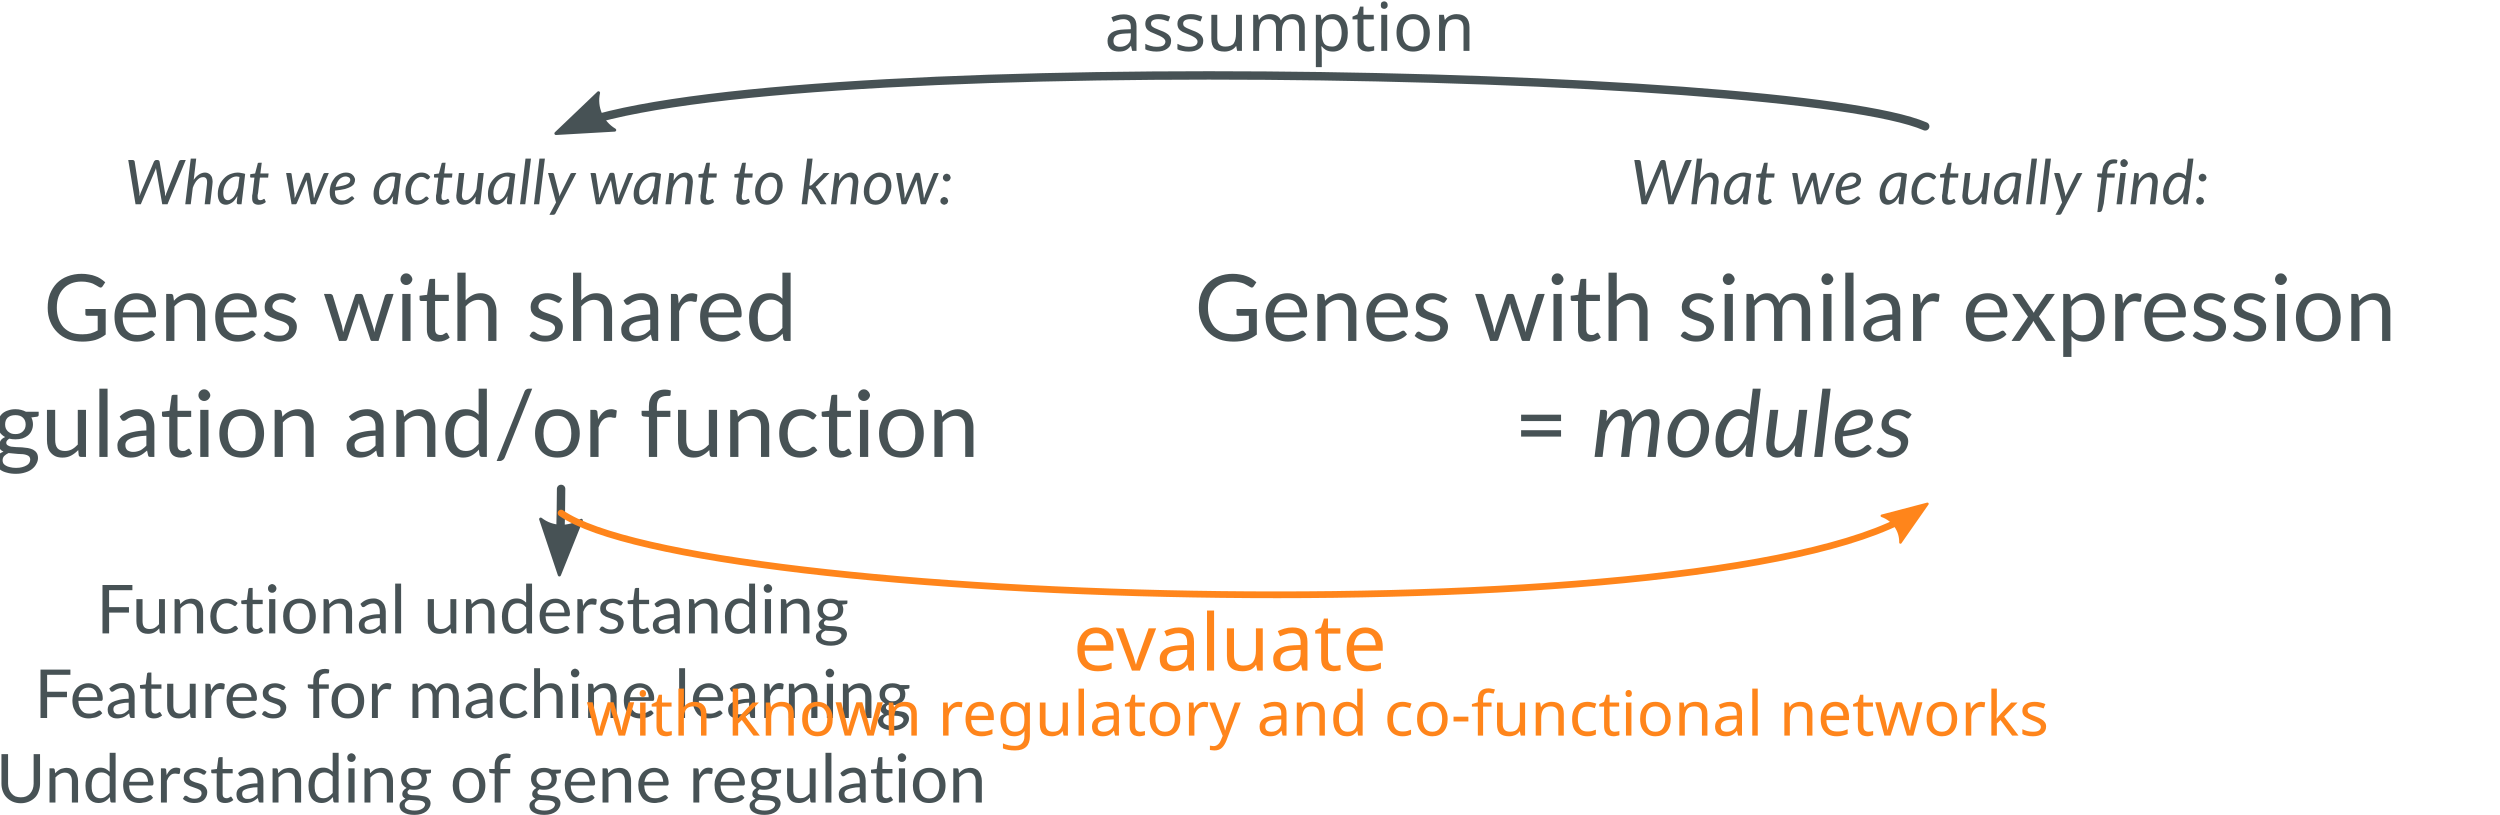
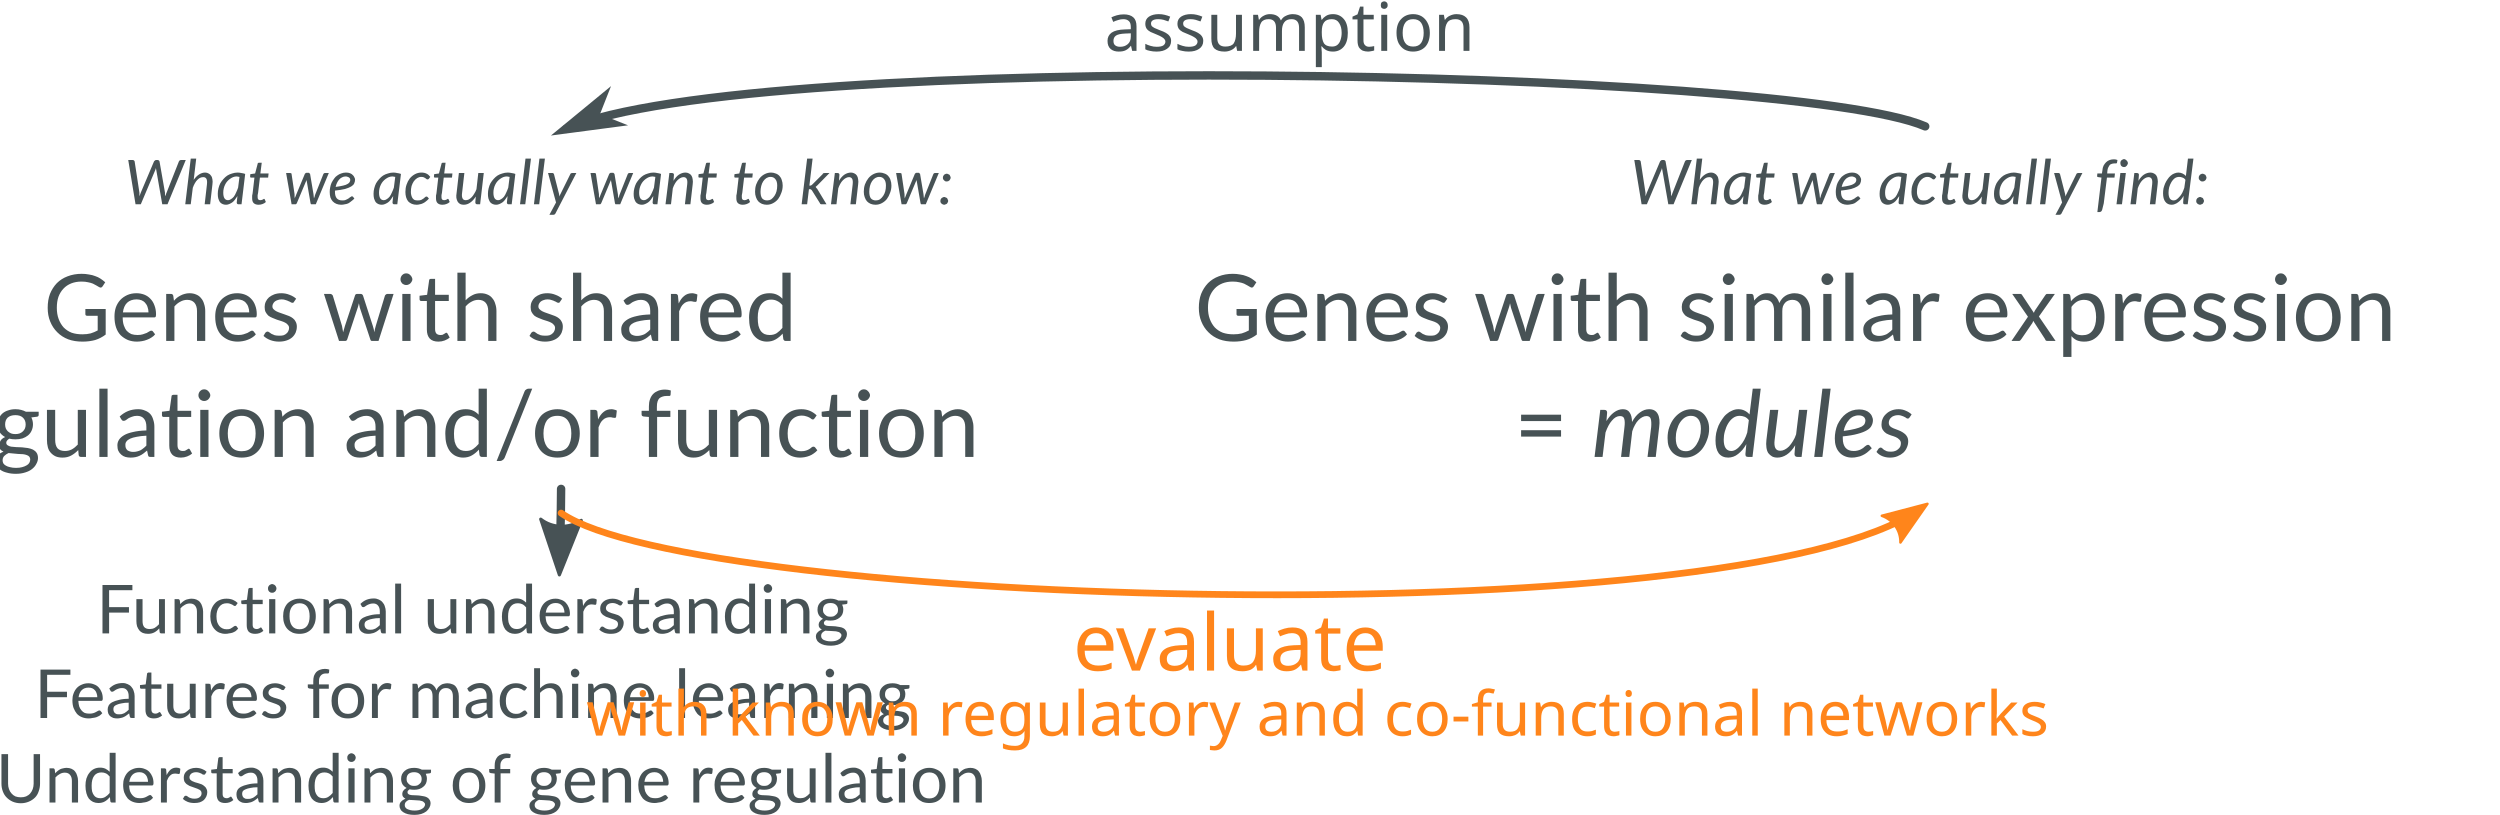
<svg xmlns="http://www.w3.org/2000/svg" xmlns:ns1="http://www.openswatchbook.org/uri/2009/osb" xmlns:xlink="http://www.w3.org/1999/xlink" width="171.093mm" height="55.773mm" viewBox="0 0 171.093 55.773" version="1.1" id="svg1350">
  <defs id="defs1344">
+     <marker orient="auto" refY="0" refX="0" id="Arrow1Mend4" style="overflow:visible">
+       <path id="path7828" d="M 0,0 5,-5 -12.5,0 5,5 Z" style="fill:#475255;fill-opacity:1;fill-rule:evenodd;stroke:#475255;stroke-width:1pt;stroke-opacity:1" transform="matrix(-0.4,0,0,-0.4,-4,0)" />
+     </marker>
    <marker orient="auto" refY="0" refX="0" id="Arrow1Lend" style="overflow:visible">
      <path id="path3849" d="M 0,0 5,-5 -12.5,0 5,5 Z" style="fill:#475255;fill-opacity:1;fill-rule:evenodd;stroke:#475255;stroke-width:1pt;stroke-opacity:1" transform="matrix(-0.8,0,0,-0.8,-10,0)" />
    </marker>
    <linearGradient id="linearGradient3556" ns1:paint="solid" gradientTransform="matrix(0.00945618,0,0,0.00945618,67.33809,65.69957)">
      <stop style="stop-color:#ff851b;stop-opacity:1;" offset="0" id="stop3554" />
    </linearGradient>
    <marker orient="auto" refY="0" refX="0" id="Arrow2Mend" style="overflow:visible">
      <path id="path2145" style="fill:#475255;fill-opacity:1;fill-rule:evenodd;stroke:#475255;stroke-width:0.625;stroke-linejoin:round;stroke-opacity:1" d="M 8.719,4.034 -2.207,0.016 8.719,-4.002 c -1.745,2.372 -1.735,5.617 -6e-7,8.035 z" transform="scale(-0.6)" />
    </marker>
    <linearGradient xlink:href="#linearGradient1297" id="linearGradient1309" x1="942.96" y1="-79.477" x2="1154.673" y2="-79.477" gradientUnits="userSpaceOnUse" />
    <linearGradient id="linearGradient1297" ns1:paint="solid" gradientTransform="matrix(0.00473362,5.5112708e-4,0.00126837,-0.00205683,55.20599,25.04185)">
      <stop style="stop-color:#475255;stop-opacity:1;" offset="0" id="stop1295" />
    </linearGradient>
    <marker orient="auto" refY="0" refX="0" id="Arrow2Mend-2" style="overflow:visible">
      <path id="path2145-7" style="fill:#ff851b;fill-opacity:1;fill-rule:evenodd;stroke:#ff851b;stroke-width:0.625;stroke-linejoin:round;stroke-opacity:1" d="M 8.719,4.034 -2.207,0.016 8.719,-4.002 c -1.745,2.372 -1.735,5.617 -6e-7,8.035 z" transform="scale(-0.6)" />
    </marker>
    <linearGradient xlink:href="#linearGradient3556" id="linearGradient3558" x1="49.755" y1="44.334" x2="143.662" y2="44.334" gradientUnits="userSpaceOnUse" gradientTransform="matrix(1,0,0,0.6970416,0,12.20775)" />
    <marker orient="auto" refY="0" refX="0" id="Arrow2Mend-2-7" style="overflow:visible">
      <path id="path2145-7-3" style="fill:#ff851b;fill-opacity:1;fill-rule:evenodd;stroke:#ff851b;stroke-width:0.625;stroke-linejoin:round;stroke-opacity:1" d="M 8.719,4.034 -2.207,0.016 8.719,-4.002 c -1.745,2.372 -1.735,5.617 -6e-7,8.035 z" transform="scale(-0.6)" />
    </marker>
    <marker orient="auto" refY="0" refX="0" id="Arrow2Mend-1" style="overflow:visible">
      <path id="path2145-2" style="fill:#475255;fill-opacity:1;fill-rule:evenodd;stroke:#475255;stroke-width:0.625;stroke-linejoin:round;stroke-opacity:1" d="M 8.719,4.034 -2.207,0.016 8.719,-4.002 c -1.745,2.372 -1.735,5.617 -6e-7,8.035 z" transform="scale(-0.6)" />
    </marker>
    <marker orient="auto" refY="0" refX="0" id="Arrow2Mend-7" style="overflow:visible">
      <path id="path2145-6" style="fill:#475255;fill-opacity:1;fill-rule:evenodd;stroke:#475255;stroke-width:0.625;stroke-linejoin:round;stroke-opacity:1" d="M 8.719,4.034 -2.207,0.016 8.719,-4.002 c -1.745,2.372 -1.735,5.617 -6e-7,8.035 z" transform="scale(-0.6)" />
    </marker>
    <marker orient="auto" refY="0" refX="0" id="Arrow2Mend-12" style="overflow:visible">
      <path id="path2145-70" style="fill:#475255;fill-opacity:1;fill-rule:evenodd;stroke:#475255;stroke-width:0.625;stroke-linejoin:round;stroke-opacity:1" d="M 8.719,4.034 -2.207,0.016 8.719,-4.002 c -1.745,2.372 -1.735,5.617 -6e-7,8.035 z" transform="scale(-0.6)" />
    </marker>
    <marker orient="auto" refY="0" refX="0" id="Arrow2Mend-12-6" style="overflow:visible">
      <path id="path2145-70-0" style="fill:#475255;fill-opacity:1;fill-rule:evenodd;stroke:#475255;stroke-width:0.625;stroke-linejoin:round;stroke-opacity:1" d="M 8.719,4.034 -2.207,0.016 8.719,-4.002 c -1.745,2.372 -1.735,5.617 -6e-7,8.035 z" transform="scale(-0.6)" />
    </marker>
    <marker orient="auto" refY="0" refX="0" id="Arrow2Mend-12-6-2" style="overflow:visible">
      <path id="path2145-70-0-6" style="fill:#475255;fill-opacity:1;fill-rule:evenodd;stroke:#475255;stroke-width:0.625;stroke-linejoin:round;stroke-opacity:1" d="M 8.719,4.034 -2.207,0.016 8.719,-4.002 c -1.745,2.372 -1.735,5.617 -6e-7,8.035 z" transform="scale(-0.6)" />
    </marker>
    <linearGradient xlink:href="#linearGradient1297" id="linearGradient1412" gradientUnits="userSpaceOnUse" gradientTransform="matrix(0.3527778,0,0,0.3527778,-312.108,46.13961)" x1="942.96" y1="-79.477" x2="1154.673" y2="-79.477" />
    <linearGradient xlink:href="#linearGradient1297" id="linearGradient1414" gradientUnits="userSpaceOnUse" gradientTransform="matrix(0.3527778,0,0,0.3527778,-320.7428,55.49405)" x1="942.96" y1="-79.477" x2="1154.673" y2="-79.477" />
    <linearGradient xlink:href="#linearGradient1297" id="linearGradient1416" gradientUnits="userSpaceOnUse" gradientTransform="matrix(0.3527778,0,0,0.3527778,-209.0384,46.13962)" x1="942.96" y1="-79.477" x2="1154.673" y2="-79.477" />
    <linearGradient xlink:href="#linearGradient1297" id="linearGradient1418" gradientUnits="userSpaceOnUse" gradientTransform="matrix(0.3527778,0,0,0.3527778,-226.6267,55.49406)" x1="942.96" y1="-79.477" x2="1154.673" y2="-79.477" />
  </defs>
  <g id="layer1" transform="translate(-11.63428,-2.532464)">
    <g id="g3633" data-index="knowing" transform="translate(0,-3.474504)">
      <text xml:space="preserve" style="font-style:normal;font-variant:normal;font-weight:normal;font-stretch:normal;font-size:5.995px;line-height:1.25;font-family:Lato;-inkscape-font-specification:Lato;letter-spacing:0px;word-spacing:0px;fill:url(#linearGradient1412);fill-opacity:1;stroke:none;stroke-width:0.15" x="20.146" y="19.988" id="text6824-7-3-6">
        <tspan id="tspan6822-5-5-2" x="20.146" y="19.988" style="font-style:italic;font-variant:normal;font-weight:normal;font-stretch:normal;font-size:4.233px;font-family:Lato;-inkscape-font-specification:Lato;fill:url(#linearGradient1412);fill-opacity:1;stroke-width:0.15">What we actually want to know:</tspan>
      </text>
      <text xml:space="preserve" style="font-style:normal;font-variant:normal;font-weight:normal;font-stretch:normal;font-size:5.995px;line-height:1.25;font-family:Lato;-inkscape-font-specification:Lato;letter-spacing:0px;word-spacing:0px;fill:url(#linearGradient1414);fill-opacity:1;stroke:none;stroke-width:0.15" x="47.503" y="29.342" id="text6824-7-3-6-6">
        <tspan id="tspan6822-5-5-2-7" x="48.117" y="29.342" style="font-style:normal;font-variant:normal;font-weight:normal;font-stretch:normal;font-size:6.35px;font-family:Lato;-inkscape-font-specification:Lato;text-align:center;text-anchor:middle;fill:url(#linearGradient1414);fill-opacity:1;stroke-width:0.15">Genes with shared </tspan>
        <tspan id="tspan1975" x="47.503" y="37.28" style="font-style:normal;font-variant:normal;font-weight:normal;font-stretch:normal;font-size:6.35px;font-family:Lato;-inkscape-font-specification:Lato;text-align:center;text-anchor:middle;fill:url(#linearGradient1414);fill-opacity:1;stroke-width:0.15">regulation and/or function</tspan>
      </text>
      <text xml:space="preserve" style="font-style:normal;font-variant:normal;font-weight:normal;font-stretch:normal;font-size:5.995px;line-height:1.25;font-family:Lato;-inkscape-font-specification:Lato;letter-spacing:0px;word-spacing:0px;fill:url(#linearGradient1416);fill-opacity:1;stroke:none;stroke-width:0.15" x="123.215" y="19.988" id="text6824-7-3-6-3">
        <tspan id="tspan6822-5-5-2-5" x="123.215" y="19.988" style="font-style:italic;font-variant:normal;font-weight:normal;font-stretch:normal;font-size:4.233px;font-family:Lato;-inkscape-font-specification:Lato;fill:url(#linearGradient1416);fill-opacity:1;stroke-width:0.15">What we actually find:</tspan>
      </text>
      <text xml:space="preserve" style="font-style:normal;font-variant:normal;font-weight:normal;font-stretch:normal;font-size:5.995px;line-height:1.25;font-family:Lato;-inkscape-font-specification:Lato;letter-spacing:0px;word-spacing:0px;fill:url(#linearGradient1418);fill-opacity:1;stroke:none;stroke-width:0.15" x="141.619" y="29.342" id="text6824-7-3-6-6-6">
        <tspan id="tspan1975-9" x="142.233" y="29.342" style="font-style:normal;font-variant:normal;font-weight:normal;font-stretch:normal;font-size:6.35px;font-family:Lato;-inkscape-font-specification:Lato;text-align:center;text-anchor:middle;fill:url(#linearGradient1418);fill-opacity:1;stroke-width:0.15">Genes with similar expression </tspan>
        <tspan id="tspan2089" x="141.619" y="37.28" style="font-style:normal;font-variant:normal;font-weight:normal;font-stretch:normal;font-size:6.35px;font-family:Lato;-inkscape-font-specification:Lato;text-align:center;text-anchor:middle;fill:url(#linearGradient1418);fill-opacity:1;stroke-width:0.15">= <tspan id="tspan2091" style="font-style:italic;fill:url(#linearGradient1418)">modules</tspan>
        </tspan>
      </text>
    </g>
    <g id="g3620" data-index="assumption">
-       <path id="path2116" d="M 143.39,11.181 C 134.236,7.204 63.076,5.839 50.38,11.355" style="opacity:1;fill:none;fill-opacity:1;stroke:url(#linearGradient1297);stroke-width:0.576;stroke-linecap:round;stroke-linejoin:round;stroke-miterlimit:10;stroke-dasharray:none;stroke-dashoffset:0;stroke-opacity:1;marker-end:url(#Arrow2Mend);paint-order:normal" />
+       <path id="path2116" d="M 143.39,11.181 C 134.236,7.204 63.076,5.839 50.38,11.355" style="opacity:1;fill:none;fill-opacity:1;stroke:url(#linearGradient1297);stroke-width:0.576;stroke-linecap:round;stroke-linejoin:round;stroke-miterlimit:10;stroke-dasharray:none;stroke-dashoffset:0;stroke-opacity:1;marker-end:url(#Arrow1Mend4);paint-order:normal" />
      <text id="text3504-3" y="6.017" x="87.209" style="font-style:normal;font-weight:normal;font-size:5.403px;line-height:1.25;font-family:sans-serif;letter-spacing:0px;word-spacing:0px;fill:url(#linearGradient1297);fill-opacity:1;stroke:none;stroke-width:0.135" xml:space="preserve">
        <tspan style="font-size:4.586px;fill:url(#linearGradient1297);stroke-width:0.135" y="6.017" x="87.209" id="tspan3502-6">assumption</tspan>
      </text>
    </g>
    <g id="g7275" data-index="applications" class="canactive inactive" transform="translate(-2.004521,29.26601)" style="fill:url(#linearGradient1297)">
      <text id="text6824-7-3-6-6-61" y="16.614" x="51.168" style="font-style:normal;font-variant:normal;font-weight:normal;font-stretch:normal;font-size:4.373px;line-height:1.25;font-family:Lato;-inkscape-font-specification:Lato;letter-spacing:0px;word-spacing:0px;fill:url(#linearGradient1297);fill-opacity:1;stroke:none;stroke-width:0.109" xml:space="preserve">
        <tspan style="font-style:normal;font-variant:normal;font-weight:normal;font-stretch:normal;font-size:4.632px;font-family:Lato;-inkscape-font-specification:Lato;text-align:center;text-anchor:middle;fill:url(#linearGradient1297);fill-opacity:1;stroke-width:0.109" y="16.614" x="51.616" id="tspan1975-5">Functional understanding </tspan>
        <tspan id="tspan7125" style="font-style:normal;font-variant:normal;font-weight:normal;font-stretch:normal;font-size:4.632px;font-family:Lato;-inkscape-font-specification:Lato;text-align:center;text-anchor:middle;fill:url(#linearGradient1297);fill-opacity:1;stroke-width:0.109" y="22.404" x="51.616">Features for machine learning </tspan>
        <tspan id="tspan7127" style="font-style:normal;font-variant:normal;font-weight:normal;font-stretch:normal;font-size:4.632px;font-family:Lato;-inkscape-font-specification:Lato;text-align:center;text-anchor:middle;fill:url(#linearGradient1297);fill-opacity:1;stroke-width:0.109" y="28.194" x="51.168">Understanding of gene regulation</tspan>
      </text>
      <path id="path2116-9" d="m 52.039,6.726 c 0,1.654 -0.101,5.122 -0.101,5.122" style="opacity:1;fill:none;fill-opacity:1;stroke:url(#linearGradient1297);stroke-width:0.576;stroke-linecap:round;stroke-linejoin:round;stroke-miterlimit:10;stroke-dasharray:none;stroke-dashoffset:0;stroke-opacity:1;marker-end:url(#Arrow2Mend-12-6);paint-order:normal" />
    </g>
    <g id="g7275-1" data-index="applications" class="canactive inactive" transform="translate(92.01706,29.26601)" style="fill:url(#linearGradient1297)" />
  </g>
  <g id="layer2" style="display:inline" transform="translate(7.9271704e-7,-1.069077)">
    <g transform="translate(-11.63428,-4.392702)" id="g3609" data-index="evaluate" class="canactive inactive">
      <path id="path2116-0" d="m 50.034,40.575 c 9.154,6.381 80.314,8.57 93.01,-0.279" style="opacity:1;fill:none;fill-opacity:1;stroke:url(#linearGradient3558);stroke-width:0.462;stroke-linecap:round;stroke-linejoin:round;stroke-miterlimit:10;stroke-dasharray:none;stroke-dashoffset:0;stroke-opacity:1;marker-end:url(#Arrow2Mend-2-7);paint-order:normal" />
      <text id="text3504" y="51.353" x="85.071" style="font-style:normal;font-weight:normal;font-size:5.403px;line-height:1.25;font-family:sans-serif;letter-spacing:0px;word-spacing:0px;fill:url(#linearGradient3556);fill-opacity:1;stroke:none;stroke-width:0.135" xml:space="preserve">
        <tspan style="fill:url(#linearGradient3556);stroke-width:0.135" y="51.353" x="85.071" id="tspan3502">evaluate</tspan>
      </text>
      <text id="text3504-6" y="55.803" x="51.752" style="font-style:normal;font-weight:normal;font-size:5.403px;line-height:1.25;font-family:sans-serif;letter-spacing:0px;word-spacing:0px;display:inline;fill:url(#linearGradient3556);fill-opacity:1;stroke:none;stroke-width:0.135" xml:space="preserve">
        <tspan style="font-size:4.233px;fill:url(#linearGradient3556);stroke-width:0.135" y="55.803" x="51.752" id="tspan3502-7">with known regulatory and co-functional networks</tspan>
      </text>
    </g>
  </g>
  <g id="layer3" style="display:inline" transform="translate(7.9271704e-7,-1.069077)" />
</svg>
